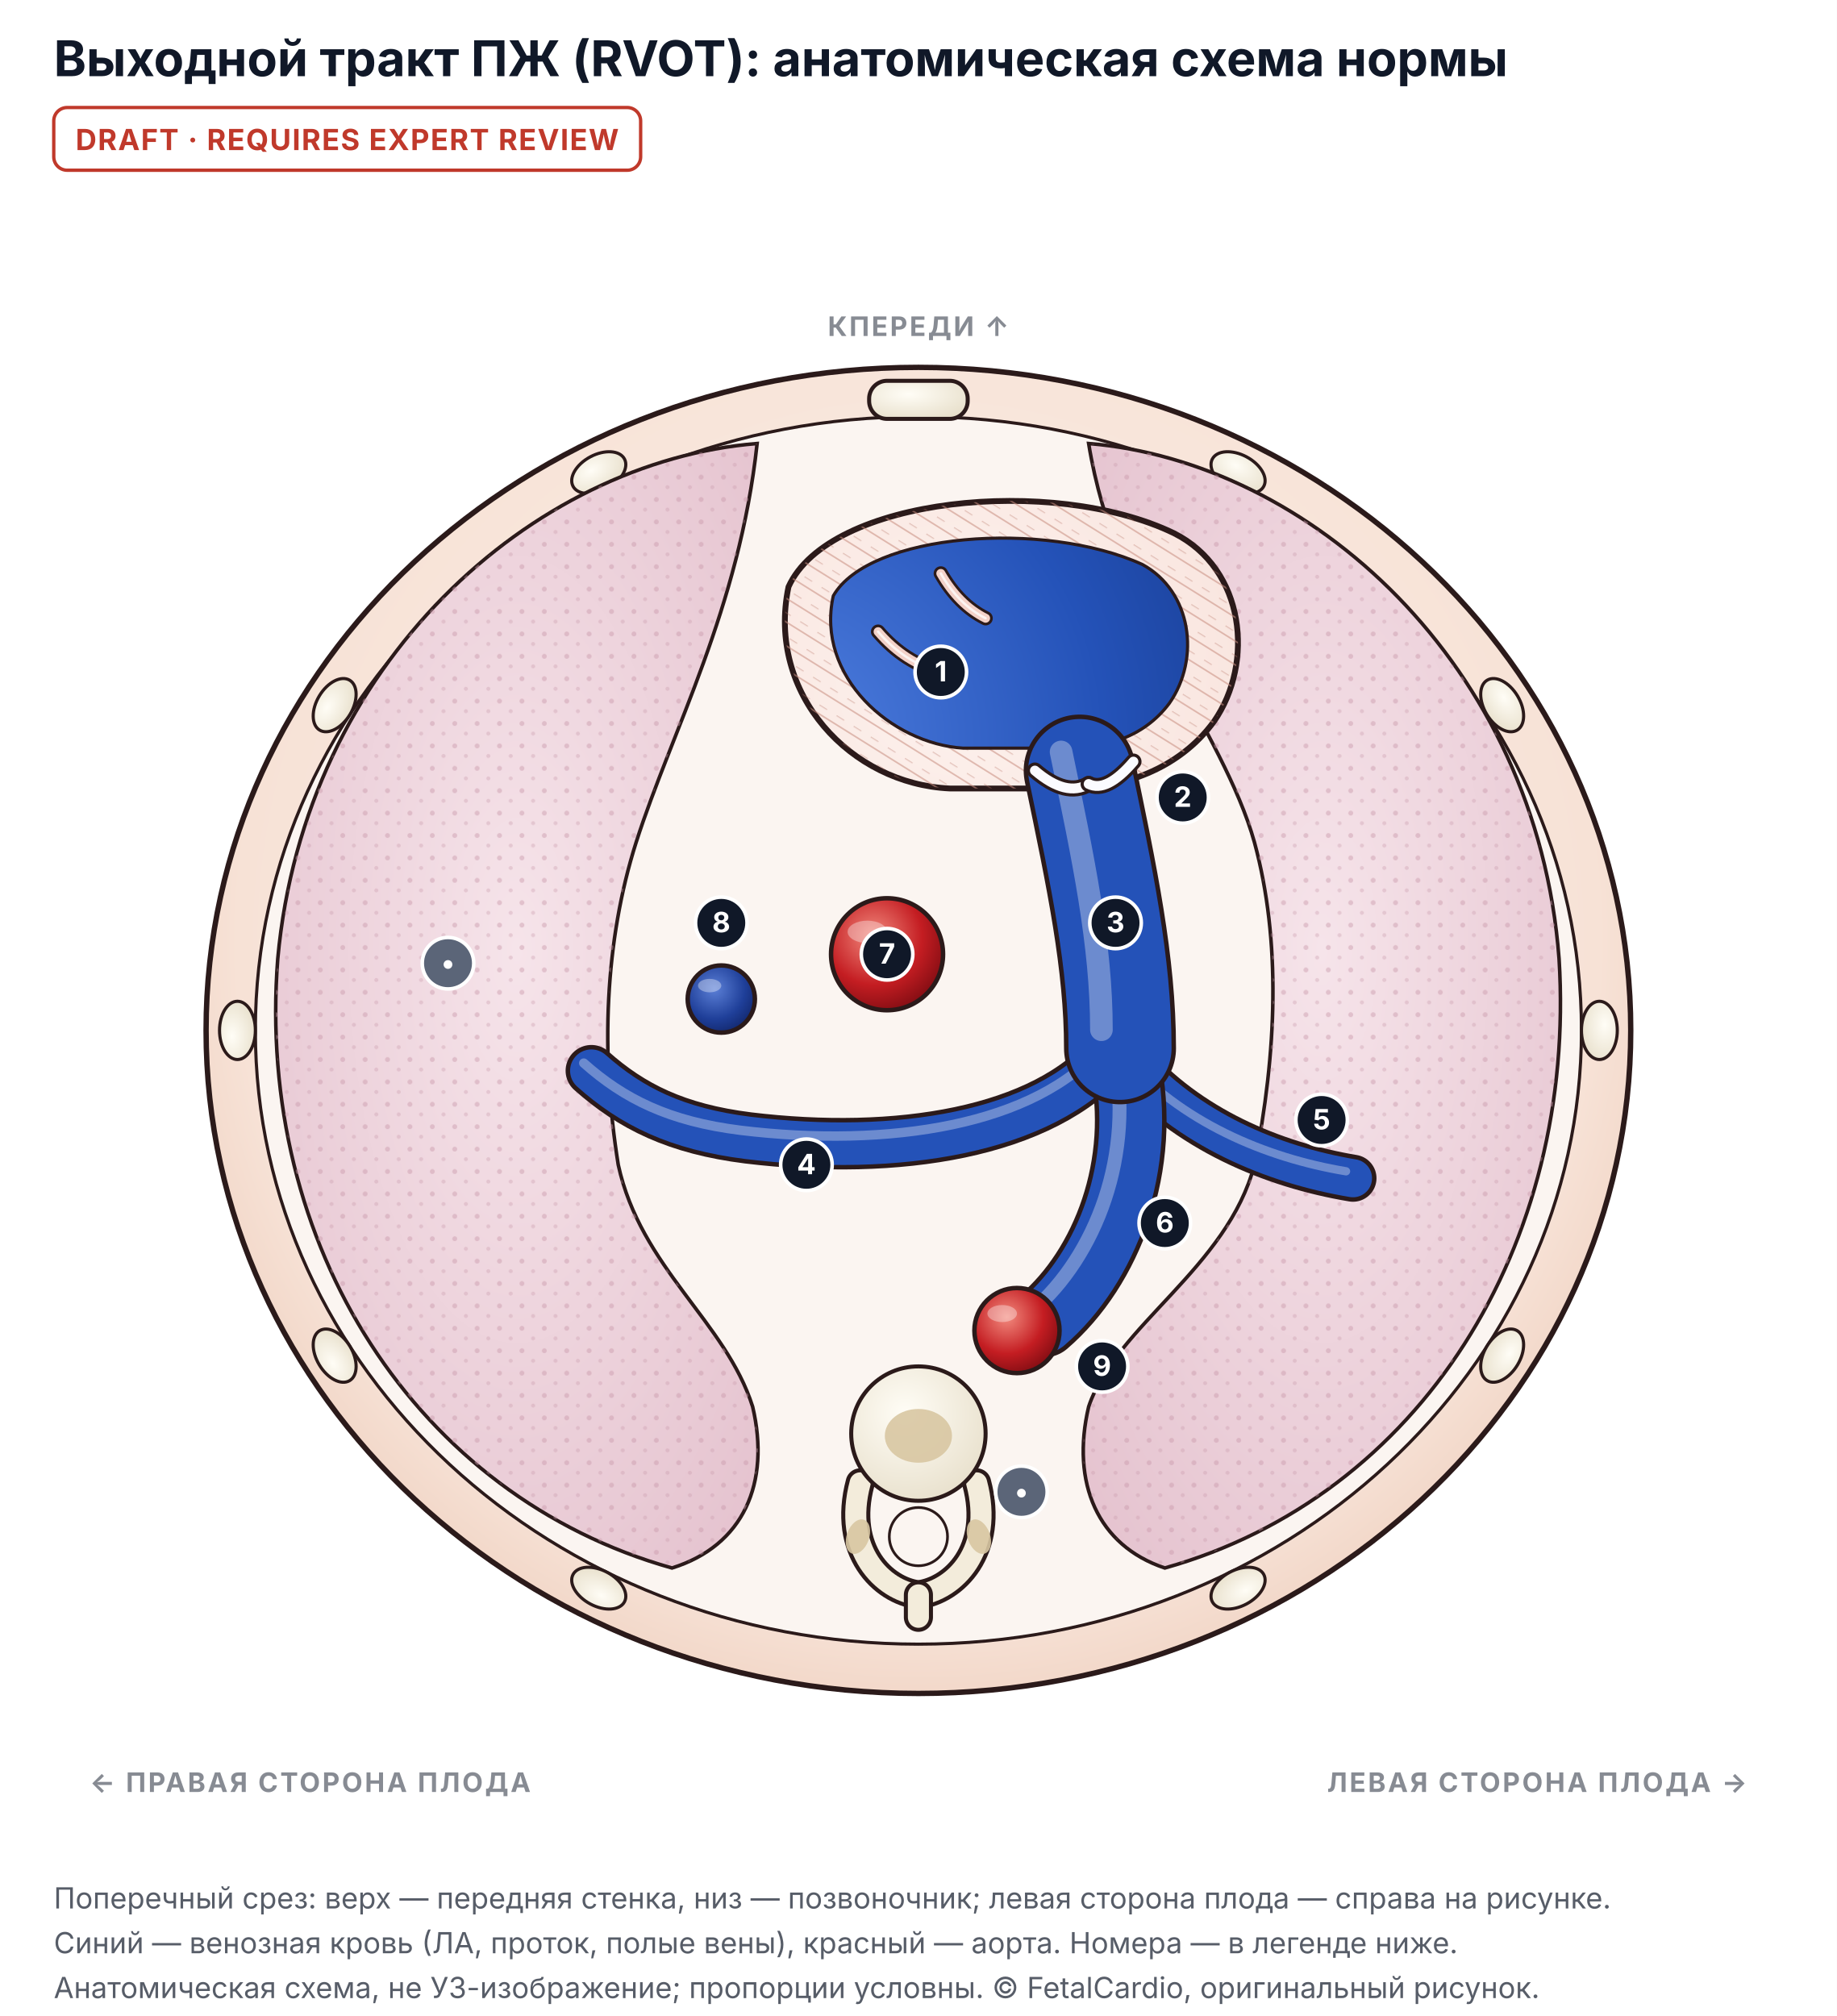
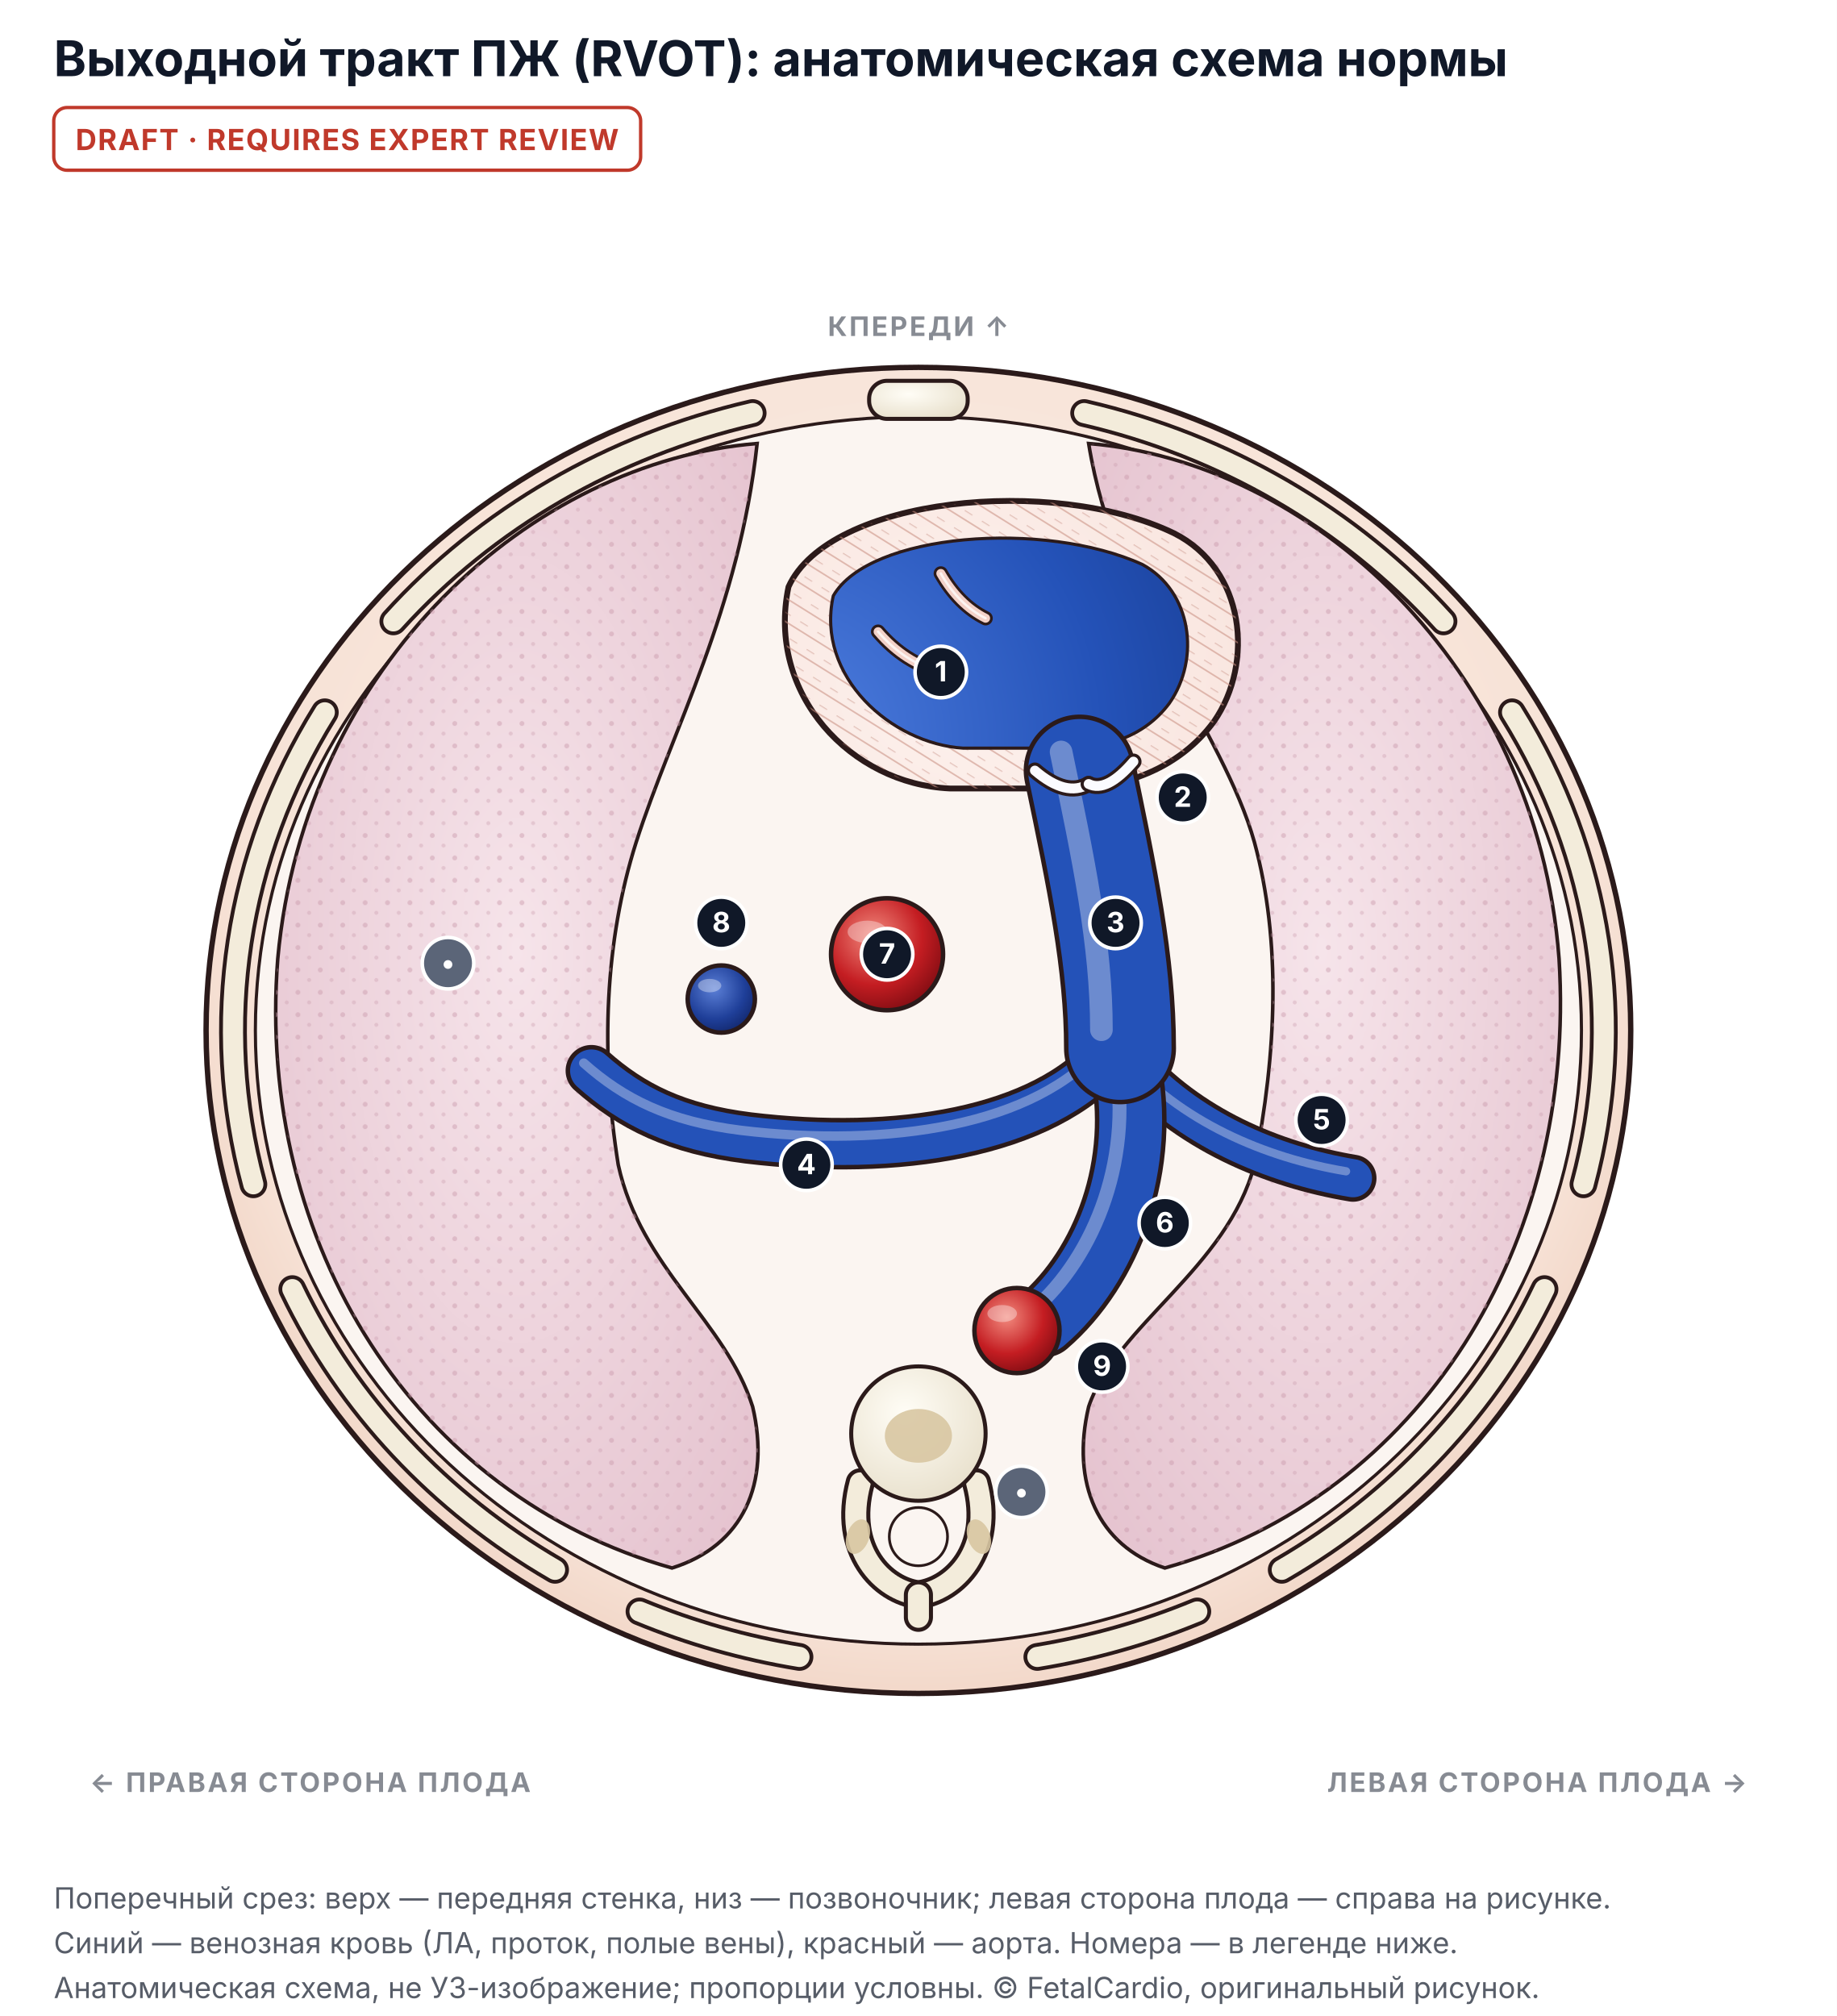
<svg xmlns="http://www.w3.org/2000/svg" viewBox="0 0 820 900" role="img" aria-labelledby="t-rvot-normal d-rvot-normal" font-family="Inter, system-ui, -apple-system, 'Segoe UI', Roboto, sans-serif" data-status="draft">
  <defs>
    <radialGradient id="g-myo" gradientUnits="userSpaceOnUse" cx="430" cy="300" r="380">
      <stop offset="0" stop-color="#fdf2ee" />
      <stop offset=".6" stop-color="#f6dcd4" />
      <stop offset="1" stop-color="#e9bfb3" />
    </radialGradient>
    <radialGradient id="g-blue" gradientUnits="userSpaceOnUse" cx="350" cy="330" r="260">
      <stop offset="0" stop-color="#4f7fe0" />
      <stop offset=".55" stop-color="#2452b8" />
      <stop offset="1" stop-color="#143584" />
    </radialGradient>
    <radialGradient id="g-red" gradientUnits="userSpaceOnUse" cx="570" cy="330" r="260">
      <stop offset="0" stop-color="#ec5a4c" />
      <stop offset=".55" stop-color="#c41d22" />
      <stop offset="1" stop-color="#7f0c12" />
    </radialGradient>
    <linearGradient id="g-fo" x1="0" x2="1">
      <stop offset="0" stop-color="#2452b8" />
      <stop offset="1" stop-color="#c41d22" />
    </linearGradient>
    <linearGradient id="g-vein" x1="0" x2="0" y1="0" y2="1">
      <stop offset="0" stop-color="#c41d22" />
      <stop offset="1" stop-color="#e2483f" />
    </linearGradient>
    <radialGradient id="g-ao" cx=".38" cy=".34" r=".72">
      <stop offset="0" stop-color="#f28a7e" />
      <stop offset=".6" stop-color="#c41d22" />
      <stop offset="1" stop-color="#7f0c12" />
    </radialGradient>
    <pattern id="p-fib" width="9" height="9" patternUnits="userSpaceOnUse" patternTransform="rotate(32)">
      <path d="M0,4.5 H9" stroke="#c98e80" stroke-width=".7" opacity=".55" />
      <path d="M0,1 H4" stroke="#b97a6c" stroke-width=".5" opacity=".35" />
    </pattern>
    <pattern id="p-sheen" width="7" height="7" patternUnits="userSpaceOnUse" patternTransform="rotate(-20)">
      <path d="M0,3.5 H7" stroke="#ffffff" stroke-width=".6" opacity=".12" />
    </pattern>
    <filter id="f-soft" x="-10%" y="-10%" width="120%" height="125%">
      <feDropShadow dx="0" dy="6" stdDeviation="8" flood-color="#3a1414" flood-opacity=".25" />
    </filter>
    <filter id="f-ish" x="-10%" y="-10%" width="120%" height="120%">
      <feGaussianBlur stdDeviation="6" />
    </filter>
    <clipPath id="c-rv">
      <path d="M 448.0,360.0 448.0,358.4 448.2,356.8 448.6,355.2 448.8,353.6 448.8,352.0 448.8,350.4 448.8,348.8 448.9,347.1 449.0,345.5 448.6,343.9 449.0,342.3 449.7,340.8 450.6,339.3 450.8,337.7 450.2,336.0 449.8,334.3 449.6,332.6 449.5,331.0 449.7,329.4 451.3,328.0 451.8,326.5 452.4,324.9 453.1,323.4 453.3,321.8 453.0,320.2 452.8,318.5 452.7,316.9 452.8,315.3 453.0,313.7 452.1,311.9 452.9,310.4 453.9,308.9 455.2,307.5 455.2,305.9 454.3,304.1 453.8,302.4 453.4,300.8 453.4,299.1 453.6,297.5 454.6,296.1 455.4,294.6 456.3,293.1 457.6,291.7 457.6,290.0 456.8,288.3 456.3,286.6 456.0,284.9 456.0,283.3 456.3,281.7 457.8,280.3 458.4,278.8 459.2,277.3 460.2,275.8 460.2,274.2 459.7,272.5 459.4,270.8 459.3,269.2 459.4,267.6 459.7,266.0 458.6,264.2 459.5,262.7 460.8,261.3 462.3,259.9 462.1,258.2 461.1,256.5 460.5,254.8 460.1,253.1 460.1,251.5 460.4,249.9 462.6,248.6 463.2,247.0 464.0,245.5 465.0,244.1 464.9,242.4 464.5,240.8 464.3,239.1 464.2,237.5 464.3,235.9 464.6,234.3 463.8,232.5 464.7,231.0 465.8,229.6 467.3,228.2 466.9,226.5 466.2,224.8 465.7,223.1 465.5,221.4 465.6,219.8 465.9,218.2 467.5,216.9 468.2,215.3 468.9,213.8 469.9,212.3 469.7,210.7 469.4,209.0 469.3,207.4 469.3,205.8 469.4,204.2 469.7,202.6 470.2,201.0 470.8,199.5 471.5,198.0 472.3,196.5 472.2,194.8 472.0,193.2 471.9,191.5 472.0,189.9 472.2,188.3 472.5,186.8 472.3,185.1 473.0,183.6 473.8,182.1 474.7,180.6 474.5,179.0 474.3,177.3 474.3,175.7 474.4,174.1 474.7,172.5 475.0,170.9 475.1,169.3 475.8,167.8 476.5,166.3 477.2,164.7 477.2,163.1 477.4,161.5 478.0,160.0 475.8,159.2 474.3,158.4 473.0,157.7 472.1,156.9 471.7,155.8 471.7,154.4 472.0,152.4 470.9,151.6 468.7,152.6 465.6,155.7 464.0,157.0 463.0,157.7 462.3,157.5 461.7,156.5 461.2,154.5 460.5,151.8 459.5,148.3 458.0,148.4 456.6,151.4 455.5,155.2 454.3,156.5 453.0,156.7 451.4,156.0 449.5,154.7 447.3,152.9 444.8,151.2 442.2,149.9 440.0,150.0 438.8,151.4 437.5,152.6 436.1,153.8 434.7,154.9 433.2,155.7 431.6,156.4 429.9,156.8 428.0,156.8 426.5,157.8 426.0,160.6 425.1,162.7 424.1,164.5 422.9,165.9 421.5,166.9 419.8,167.5 417.9,167.5 415.6,167.0 413.0,165.9 411.8,167.3 410.1,168.0 409.0,169.5 407.7,170.9 406.4,172.1 404.9,173.0 403.3,173.6 401.5,174.0 399.5,174.2 397.3,174.0 396.1,175.3 396.7,179.8 396.4,182.6 395.6,184.7 394.6,186.3 393.1,187.2 391.2,187.5 388.9,187.0 386.1,185.9 382.8,184.0 382.2,186.3 381.1,187.8 380.4,190.0 379.5,191.7 378.3,193.1 376.9,194.0 375.1,194.5 373.0,194.5 370.6,194.0 367.9,193.1 367.2,195.2 366.5,197.3 365.9,199.3 365.0,201.0 363.8,202.3 362.4,203.2 360.6,203.8 358.6,203.9 356.3,203.7 353.7,203.0 353.1,205.1 352.7,207.5 352.2,209.5 351.3,211.2 350.2,212.5 348.8,213.5 347.1,214.0 345.1,214.2 342.8,214.0 340.1,213.3 339.8,215.6 340.3,218.9 340.1,221.2 339.5,223.1 338.6,224.5 337.2,225.4 335.4,225.8 333.2,225.7 330.6,225.3 327.4,224.2 327.7,227.0 330.0,231.9 330.5,234.8 330.4,237.0 329.7,238.5 328.3,239.3 326.2,239.4 323.4,238.8 320.0,237.6 315.6,235.4 317.3,239.4 316.1,240.4 315.9,242.4 315.5,244.1 314.6,245.4 313.4,246.4 311.7,247.0 309.7,247.2 307.4,247.2 304.5,246.7 305.2,249.4 307.2,253.1 307.7,255.5 307.6,257.4 307.0,258.7 305.7,259.6 303.8,260.0 301.4,259.9 298.5,259.6 294.7,258.6 296.7,261.9 298.0,264.7 298.6,266.9 298.7,268.7 298.1,270.0 296.9,270.9 295.1,271.3 292.7,271.5 289.9,271.4 286.5,271.0 288.5,273.9 288.6,275.6 288.9,277.4 288.8,279.0 288.2,280.2 287.2,281.2 285.8,282.0 284.0,282.6 281.8,283.1 279.5,283.5 280.8,285.7 282.1,287.8 282.6,289.5 282.6,291.0 282.1,292.2 281.1,293.3 279.8,294.2 278.1,294.9 276.0,295.6 274.1,296.3 275.4,298.3 274.7,299.4 274.7,300.9 274.5,302.2 274.1,303.5 273.5,304.7 272.7,305.9 271.8,307.0 270.8,308.2 270.0,309.4 270.3,310.8 270.4,312.2 270.3,313.5 270.0,314.8 269.6,316.1 269.2,317.4 268.6,318.7 268.0,320.0 268.9,322.1 269.2,324.2 269.3,326.2 269.0,328.2 268.4,330.2 267.6,332.1 268.8,334.1 269.8,336.0 270.7,337.9 270.5,339.8 270.8,341.6 270.9,343.5 270.6,345.3 270.1,347.1 269.2,349.0 268.2,350.8 269.9,352.4 271.2,354.0 272.2,355.6 272.5,357.2 272.9,358.9 273.0,360.5 272.8,362.2 272.3,363.9 271.5,365.6 270.7,367.4 272.4,368.7 273.8,369.9 274.9,371.2 276.7,372.2 277.2,373.6 277.3,375.0 277.1,376.6 276.5,378.3 275.6,380.0 274.8,381.8 276.8,382.5 278.3,383.4 279.5,384.4 279.8,385.6 280.3,386.8 280.6,388.1 280.6,389.5 280.5,390.9 280.3,392.4 280.2,393.9 281.5,394.5 282.5,395.4 283.2,396.3 283.5,397.5 283.9,398.6 284.0,400.0 285.6,399.6 287.1,399.2 288.7,398.9 290.2,398.5 291.8,398.1 293.4,397.7 294.9,397.3 296.5,397.0 298.1,396.6 299.6,396.2 301.2,395.8 302.7,395.4 304.3,395.0 305.9,394.7 307.4,394.3 309.0,393.9 310.6,393.5 312.1,393.1 313.7,392.8 315.2,392.4 316.8,392.0 318.4,391.6 319.9,391.2 321.5,390.9 323.0,390.5 324.6,390.1 326.2,389.7 327.7,389.3 329.3,389.0 330.9,388.6 332.4,388.2 334.0,387.8 335.5,387.4 337.1,387.0 338.7,386.7 340.2,386.3 341.8,385.9 343.4,385.5 344.9,385.1 346.5,384.8 348.0,384.4 349.6,384.0 351.2,383.6 352.7,383.2 354.3,382.9 355.8,382.5 357.4,382.1 359.0,381.7 360.5,381.3 362.1,381.0 363.7,380.6 365.2,380.2 366.8,379.8 368.3,379.4 369.9,379.0 371.5,378.7 373.0,378.3 374.6,377.9 376.2,377.5 377.7,377.1 379.3,376.8 380.8,376.4 382.4,376.0 384.0,375.6 385.5,375.2 387.1,374.9 388.6,374.5 390.2,374.1 391.8,373.7 393.3,373.3 394.9,373.0 396.5,372.6 398.0,372.2 399.6,371.8 401.1,371.4 402.7,371.0 404.3,370.7 405.8,370.3 407.4,369.9 409.0,369.5 410.5,369.1 412.1,368.8 413.6,368.4 415.2,368.0 416.8,367.6 418.3,367.2 419.9,366.9 421.4,366.5 423.0,366.1 424.6,365.7 426.1,365.3 427.7,365.0 429.3,364.6 430.8,364.2 432.4,363.8 433.9,363.4 435.5,363.0 437.1,362.7 438.6,362.3 440.2,361.9 441.8,361.5 443.3,361.1 444.9,360.8 446.4,360.4 Z" />
    </clipPath>
    <clipPath id="c-lv">
      <path d="M 468.0,386.0 468.2,384.4 468.4,382.8 468.7,381.2 468.9,379.6 469.1,378.0 469.3,376.4 469.6,374.9 469.8,373.3 470.0,371.7 470.2,370.1 470.5,368.5 470.7,366.9 470.9,365.3 471.1,363.7 471.3,362.1 471.6,360.5 471.8,358.9 472.0,357.3 472.2,355.7 472.5,354.2 472.7,352.6 472.9,351.0 473.1,349.4 473.4,347.8 473.6,346.2 473.8,344.6 474.0,343.0 474.2,341.4 474.5,339.8 474.7,338.2 474.9,336.6 475.1,335.0 475.4,333.5 475.6,331.9 475.8,330.3 476.0,328.7 476.2,327.1 476.5,325.5 476.7,323.9 476.9,322.3 477.1,320.7 477.4,319.1 477.6,317.5 477.8,315.9 478.0,314.3 478.3,312.8 478.5,311.2 478.7,309.6 478.9,308.0 479.1,306.4 479.4,304.8 479.6,303.2 479.8,301.6 480.0,300.0 480.3,298.4 480.5,296.8 480.7,295.2 480.9,293.6 481.2,292.1 481.4,290.5 481.6,288.9 481.8,287.3 482.0,285.7 482.3,284.1 482.5,282.5 482.7,280.9 482.9,279.3 483.2,277.7 483.4,276.1 483.6,274.5 483.8,272.9 484.1,271.4 484.3,269.8 484.5,268.2 484.7,266.6 484.9,265.0 485.2,263.4 485.4,261.8 485.6,260.2 485.8,258.6 486.1,257.0 486.3,255.4 486.5,253.8 486.7,252.2 486.9,250.6 487.2,249.1 487.4,247.5 487.6,245.9 487.8,244.3 488.1,242.7 488.3,241.1 488.5,239.5 488.7,237.9 489.0,236.3 489.2,234.7 489.4,233.1 489.6,231.5 489.8,229.9 490.1,228.4 490.3,226.8 490.5,225.2 490.7,223.6 491.0,222.0 491.2,220.4 491.4,218.8 491.6,217.2 491.9,215.6 492.1,214.0 492.3,212.4 492.5,210.8 492.7,209.2 493.0,207.7 493.2,206.1 493.4,204.5 493.6,202.9 493.9,201.3 494.1,199.7 494.3,198.1 494.5,196.5 494.8,194.9 495.0,193.3 495.2,191.7 495.4,190.1 495.6,188.5 495.9,187.0 496.1,185.4 496.3,183.8 496.5,182.2 496.8,180.6 497.0,179.0 497.2,177.4 497.4,175.8 497.6,174.2 497.9,172.6 498.1,171.0 498.3,169.4 498.5,167.8 498.8,166.3 499.0,164.7 499.2,163.1 499.4,161.5 499.7,159.9 499.9,158.3 500.1,156.7 500.3,155.1 500.5,153.5 500.8,151.9 501.0,150.3 501.2,148.7 501.4,147.1 501.7,145.6 501.9,144.0 502.1,142.4 502.3,140.8 502.6,139.2 502.8,137.6 503.0,136.0 504.8,134.3 506.5,132.7 507.5,131.2 507.8,129.5 507.1,127.3 508.2,126.0 509.8,125.2 511.3,124.5 512.2,123.5 512.5,122.1 512.3,120.1 513.0,118.9 515.1,119.6 516.6,119.7 517.5,119.2 518.3,118.0 519.0,116.3 520.1,114.9 521.8,116.0 523.2,116.3 524.7,115.9 526.2,115.0 528.0,114.0 529.3,114.7 530.6,115.2 532.0,115.4 533.5,115.4 534.6,116.3 535.9,117.1 537.1,117.9 538.4,118.3 539.8,118.4 541.4,118.1 542.4,119.2 543.4,120.4 544.4,121.6 545.7,122.1 547.1,122.2 548.8,121.7 549.9,122.6 550.7,124.3 552.2,124.2 553.4,124.8 554.8,125.2 556.3,125.4 557.6,125.9 558.4,127.2 559.0,128.8 560.1,129.6 561.4,130.1 563.0,130.2 564.7,130.2 565.1,132.1 565.8,133.5 567.1,134.1 568.3,134.7 569.7,135.1 571.5,135.2 572.0,136.8 572.6,138.2 572.0,141.1 573.2,141.9 574.9,142.0 577.3,141.5 577.8,143.0 577.6,145.3 578.2,146.6 579.2,147.6 580.8,148.0 583.0,147.9 584.3,148.7 583.8,151.1 585.6,151.4 586.5,152.6 587.7,153.5 589.2,154.1 590.7,154.8 590.8,156.6 591.2,158.2 589.2,161.6 590.6,162.3 592.9,162.5 596.3,161.9 594.7,164.8 594.0,167.1 594.3,168.7 595.4,169.7 597.5,170.2 600.6,170.0 600.2,172.0 599.2,174.5 600.1,175.7 600.9,177.0 602.6,177.8 605.0,178.2 605.8,179.6 604.9,181.9 604.8,183.7 605.4,185.1 606.8,186.1 609.0,186.8 610.8,187.8 609.6,190.1 609.2,192.1 611.1,192.9 612.1,194.3 613.6,195.4 615.5,196.3 614.8,198.4 614.7,200.3 615.5,201.7 616.2,203.2 617.4,204.5 619.0,205.7 618.9,207.5 618.8,209.4 617.4,211.6 618.1,213.2 619.5,214.5 621.6,215.6 621.9,217.3 621.0,219.4 622.2,220.8 622.7,222.4 623.6,224.0 624.8,225.4 625.7,227.0 625.2,228.9 624.8,230.8 625.1,232.6 625.9,234.2 627.1,235.7 628.5,237.2 627.8,239.2 627.5,241.1 627.5,242.9 628.1,244.6 629.2,246.2 630.6,247.8 630.1,249.7 629.8,251.6 630.3,253.4 630.7,255.1 631.4,256.9 632.3,258.6 632.4,260.4 632.2,262.3 631.3,264.3 631.6,266.1 632.3,267.9 633.4,269.7 633.8,271.5 633.2,273.4 633.1,275.3 633.2,277.2 633.7,279.0 634.5,280.9 635.1,282.7 634.7,284.6 634.5,286.6 634.2,288.5 634.6,290.4 635.2,292.3 635.8,294.2 635.7,296.1 636.0,298.0 635.7,300.3 635.4,302.6 635.2,304.9 635.1,307.1 635.3,309.3 636.0,311.5 635.2,313.6 634.6,315.7 634.2,317.7 634.2,319.8 634.4,321.8 635.1,323.9 634.3,325.8 633.3,327.6 632.6,329.5 632.4,331.3 632.7,333.2 633.5,335.1 633.3,336.9 632.1,338.6 631.4,340.2 631.0,341.9 631.1,343.6 631.6,345.4 631.8,347.1 630.6,348.6 629.8,350.0 629.3,351.5 629.2,353.1 629.4,354.7 629.9,356.4 627.6,357.3 626.1,358.4 625.4,359.6 625.3,361.1 625.8,362.7 626.9,364.6 625.3,365.5 623.8,366.3 622.8,367.4 622.5,368.6 622.7,370.1 623.4,371.9 622.7,372.9 621.3,373.6 620.4,374.5 619.9,375.6 619.7,376.9 619.9,378.4 619.6,379.6 618.4,380.2 617.5,380.9 616.9,381.9 616.5,383.0 616.3,384.2 616.0,385.4 615.2,386.1 614.5,387.0 614.0,388.0 612.4,388.0 610.8,388.0 609.2,387.9 607.6,387.9 606.0,387.9 604.4,387.9 602.8,387.8 601.2,387.8 599.6,387.8 598.0,387.8 596.4,387.8 594.7,387.7 593.1,387.7 591.5,387.7 589.9,387.7 588.3,387.6 586.7,387.6 585.1,387.6 583.5,387.6 581.9,387.6 580.3,387.5 578.7,387.5 577.1,387.5 575.5,387.5 573.9,387.5 572.3,387.4 570.7,387.4 569.1,387.4 567.5,387.4 565.9,387.3 564.3,387.3 562.7,387.3 561.1,387.3 559.5,387.3 557.8,387.2 556.2,387.2 554.6,387.2 553.0,387.2 551.4,387.1 549.8,387.1 548.2,387.1 546.6,387.1 545.0,387.1 543.4,387.0 541.8,387.0 540.2,387.0 538.6,387.0 537.0,386.9 535.4,386.9 533.8,386.9 532.2,386.9 530.6,386.9 529.0,386.8 527.4,386.8 525.8,386.8 524.2,386.8 522.5,386.7 520.9,386.7 519.3,386.7 517.7,386.7 516.1,386.7 514.5,386.6 512.9,386.6 511.3,386.6 509.7,386.6 508.1,386.5 506.5,386.5 504.9,386.5 503.3,386.5 501.7,386.5 500.1,386.4 498.5,386.4 496.9,386.4 495.3,386.4 493.7,386.4 492.1,386.3 490.5,386.3 488.9,386.3 487.3,386.3 485.6,386.2 484.0,386.2 482.4,386.2 480.8,386.2 479.2,386.2 477.6,386.1 476.0,386.1 474.4,386.1 472.8,386.1 471.2,386.0 469.6,386.0 Z" />
    </clipPath>
    <clipPath id="c-ra">
      <path d="M 284,398.7 L 448,360.0 L 452,394.0 L 446,548.4 C 420,556.2 390,559.4 362,556.2 C 310,550.0 268,523.5 262,476.7 C 258,442.4 264,417.4 284,398.7 Z" />
    </clipPath>
    <clipPath id="c-la">
      <path d="M 468,386.0 L 614,388.0 C 648,414.3 658,476.7 640,515.7 C 622,553.1 560,564.0 500,560.9 C 478,559.4 462,553.1 454,548.4 L 462,394.0 Z" />
    </clipPath>
  </defs>
  <style>
.bg{fill:var(--sv-bg,#ffffff)}
.myo{fill:url(#g-myo);stroke:#2b1a1a;stroke-width:2.6;stroke-linejoin:round}
.fibr{fill:url(#p-fib);stroke:none}
.cavr{fill:url(#g-blue);stroke:#2b1a1a;stroke-width:1.4;stroke-linejoin:round}
.cavl{fill:url(#g-red);stroke:#2b1a1a;stroke-width:1.4;stroke-linejoin:round}
.sheen{fill:url(#p-sheen);stroke:none}
.ish{fill:none;stroke:#05102e;stroke-width:18;opacity:.35;filter:url(#f-ish)}
.ishl{fill:none;stroke:#3a0306;stroke-width:18;opacity:.35;filter:url(#f-ish)}
.endo2{fill:none;stroke:#ffffff;stroke-width:1;stroke-linejoin:round;opacity:.45}
.sep{fill:url(#g-myo);stroke:#2b1a1a;stroke-width:1.2}
.tje{stroke:#2b1a1a;fill:none;stroke-linecap:round}
.tj{stroke:#f3d2c9;fill:none;stroke-linecap:round}
.tjh{stroke:#ffffff;fill:none;stroke-linecap:round;opacity:.75}
.pm{fill:url(#g-myo);stroke:#2b1a1a;stroke-width:1.6}
.lfe{stroke:#2b1a1a;fill:none;stroke-width:7.2;stroke-linecap:round}
.lf{stroke:#fbfbff;fill:none;stroke-width:4.4;stroke-linecap:round}
.ch{stroke:#ffffff;stroke-width:1.1;opacity:.85}
.che{stroke:#2b1a1a;stroke-width:2.2;opacity:.35}
.flap{stroke:#fbfbff;fill:none;stroke-width:3.4;stroke-linecap:round}
.flape{stroke:#2b1a1a;fill:none;stroke-width:6;stroke-linecap:round}
.fo{fill:url(#g-fo);stroke:none}
.fib{fill:#fffaf2;stroke:#2b1a1a;stroke-width:1.2}
.avs{fill:rgba(255,190,60,.35);stroke:#8a5a00;stroke-width:1.2;stroke-dasharray:3 2}
.vo{stroke:#2b1a1a;fill:none;stroke-width:21;stroke-linecap:round}
.vm{stroke:url(#g-vein);fill:none;stroke-width:17;stroke-linecap:round}
.vh{stroke:#ffffff;fill:none;stroke-width:3;stroke-linecap:round;opacity:.35}
.vi{stroke:#e2483f;fill:none;stroke-width:9;stroke-linecap:round}
.ao{fill:url(#g-ao);stroke:#2b1a1a;stroke-width:2}
.an{stroke:#2b1a1a;stroke-width:1.8;fill:none}
.and{stroke:#2b1a1a;stroke-width:1.5;fill:none;stroke-dasharray:5 3}
.anf{fill:#2b1a1a}
.ant{fill:#2b1a1a;font-size:11px;font-weight:700}
.nb{fill:#101828;stroke:#ffffff;stroke-width:1.6}
.nb0{fill:#5b6578}
.nt{fill:#ffffff;font-size:12.5px;font-weight:700}
.hd{fill:var(--sv-text,#101828);font-size:22px;font-weight:700}
.om{fill:var(--sv-text,#101828);font-size:13px;opacity:.7}
.dr{fill:none;stroke:var(--sv-draft,#c0392b);stroke-width:1.5}
.drt{fill:var(--sv-draft,#c0392b);font-size:13px;font-weight:700;letter-spacing:.04em}
.ok{fill:none;stroke:#16794a;stroke-width:1.5}
.okt{fill:#16794a;font-size:12.5px;font-weight:700}
.cs{fill:var(--sv-text,#101828);font-size:12px;font-weight:700;letter-spacing:.08em;opacity:.5}
</style>
  <defs>
    <linearGradient id="g-vsd" x1="0" x2="1">
      <stop offset="0" stop-color="#2452b8" />
      <stop offset=".5" stop-color="#7a3a8c" />
      <stop offset="1" stop-color="#c41d22" />
    </linearGradient>
    <radialGradient id="g-hole" cx=".42" cy=".38" r=".7">
      <stop offset="0" stop-color="#ef6a5c" />
      <stop offset=".55" stop-color="#b3161c" />
      <stop offset="1" stop-color="#5c070b" />
    </radialGradient>
    <radialGradient id="g-sept" gradientUnits="userSpaceOnUse" cx="430" cy="440" r="380">
      <stop offset="0" stop-color="#fbe9e3" />
      <stop offset=".65" stop-color="#f1d0c6" />
      <stop offset="1" stop-color="#ddb0a3" />
    </radialGradient>
    <radialGradient id="g-pa" cx=".4" cy=".35" r=".75">
      <stop offset="0" stop-color="#6d93e6" />
      <stop offset=".6" stop-color="#2452b8" />
      <stop offset="1" stop-color="#143584" />
    </radialGradient>
  </defs>
  <style>
.hole{fill:url(#g-hole);stroke:#2b1a1a;stroke-width:2}
.holer{fill:none;stroke:#fff;stroke-width:1.2;opacity:.5}
.vsd{fill:url(#g-vsd);stroke:none}
.rim{stroke:#2b1a1a;stroke-width:2.2;fill:none;stroke-linecap:round}
.zone{fill:none;stroke:#5b2a1f;stroke-width:1.6;stroke-dasharray:7 5;opacity:.75}
.zt{fill:#5b2a1f;font-size:12px;font-weight:700;letter-spacing:.07em;opacity:.8}
.sept{fill:url(#g-sept);stroke:#2b1a1a;stroke-width:2}
.cut{fill:url(#g-myo);stroke:#2b1a1a;stroke-width:2.4;stroke-linejoin:round}
.cutf{fill:#e9bfb3;stroke:#2b1a1a;stroke-width:1.2}
.ves{stroke:#2b1a1a;stroke-width:2}
.ring{fill:none;stroke:#2b1a1a;stroke-width:1.6}
.cusp{fill:#fbfbff;stroke:#2b1a1a;stroke-width:1.4}
.fibrous{fill:#fffaf2;stroke:#2b1a1a;stroke-width:1.2}
.flow{stroke:#ffffff;stroke-width:2.2;fill:none;stroke-linecap:round;opacity:.9}
.flowh{fill:#ffffff;opacity:.9}
</style>
  <defs>
    <radialGradient id="g-sv" cx=".4" cy=".35" r=".75">
      <stop offset="0" stop-color="#5b7fd6" />
      <stop offset=".6" stop-color="#1f3f99" />
      <stop offset="1" stop-color="#0f2263" />
    </radialGradient>
    <radialGradient id="g-uv" cx=".4" cy=".35" r=".75">
      <stop offset="0" stop-color="#e76b78" />
      <stop offset=".6" stop-color="#b52845" />
      <stop offset="1" stop-color="#6d0f24" />
    </radialGradient>
    <radialGradient id="g-body" gradientUnits="userSpaceOnUse" cx="410" cy="420" r="380">
      <stop offset="0" stop-color="#fdf3ec" />
      <stop offset=".8" stop-color="#f7e2d6" />
      <stop offset="1" stop-color="#eccbb9" />
    </radialGradient>
    <radialGradient id="g-lung" cx=".5" cy=".45" r=".7">
      <stop offset="0" stop-color="#f6e4ea" />
      <stop offset="1" stop-color="#e5c3cf" />
    </radialGradient>
    <radialGradient id="g-liver" gradientUnits="userSpaceOnUse" cx="300" cy="360" r="300">
      <stop offset="0" stop-color="#c0675a" />
      <stop offset=".7" stop-color="#9c4337" />
      <stop offset="1" stop-color="#7a2e25" />
    </radialGradient>
    <radialGradient id="g-thy" cx=".5" cy=".4" r=".7">
      <stop offset="0" stop-color="#fbf0dd" />
      <stop offset="1" stop-color="#ecd3ad" />
    </radialGradient>
    <radialGradient id="g-stw" cx=".45" cy=".4" r=".7">
      <stop offset="0" stop-color="#f2c2b4" />
      <stop offset="1" stop-color="#d98f7e" />
    </radialGradient>
    <radialGradient id="g-fl" cx=".45" cy=".4" r=".7">
      <stop offset="0" stop-color="#3a4656" />
      <stop offset="1" stop-color="#1a222d" />
    </radialGradient>
    <radialGradient id="g-bone" cx=".4" cy=".35" r=".8">
      <stop offset="0" stop-color="#fffdf6" />
      <stop offset="1" stop-color="#e5dcc6" />
    </radialGradient>
    <pattern id="p-lung" width="10" height="10" patternUnits="userSpaceOnUse">
      <circle cx="3" cy="3" r="1.1" fill="#c99aab" opacity=".45" />
      <circle cx="8" cy="7.5" r=".9" fill="#c99aab" opacity=".35" />
    </pattern>
    <pattern id="p-liver" width="12" height="12" patternUnits="userSpaceOnUse" patternTransform="rotate(18)">
      <path d="M0,6 H12" stroke="#ffffff" stroke-width=".6" opacity=".12" />
    </pattern>
  </defs>
  <style>
.skin{fill:url(#g-body);stroke:#2b1a1a;stroke-width:2.4}
.wall{fill:#f3d6c9;stroke:#2b1a1a;stroke-width:1;opacity:.9}
.cavity{fill:#fbf5f1;stroke:#2b1a1a;stroke-width:1.4}
.rib{fill:url(#g-bone);stroke:#2b1a1a;stroke-width:1.4}
+ .ribo{stroke:#2b1a1a;fill:none;stroke-linecap:round}
+ .ribi{stroke:#f3ecdb;fill:none;stroke-linecap:round}
.bone{fill:url(#g-bone);stroke:#2b1a1a;stroke-width:1.8}
.bonel{fill:none;stroke:#2b1a1a;stroke-width:13;stroke-linecap:round}
.bonei{fill:none;stroke:#f3ecdb;stroke-width:9.4;stroke-linecap:round}
.oss{fill:#d8c7a2;opacity:.9}
.canal{fill:#fbf5f1;stroke:#2b1a1a;stroke-width:1.2}
.lung{fill:url(#g-lung);stroke:#2b1a1a;stroke-width:1.6}
.lungt{fill:url(#p-lung)}
.thy{fill:url(#g-thy);stroke:#2b1a1a;stroke-width:1.6}
.thyl{fill:none;stroke:#b89a6c;stroke-width:1;opacity:.7}
.liver{fill:url(#g-liver);stroke:#2b1a1a;stroke-width:2}
.livert{fill:url(#p-liver)}
.stw{fill:url(#g-stw);stroke:#2b1a1a;stroke-width:2}
.stl{fill:url(#g-fl);stroke:#2b1a1a;stroke-width:1}
.trw{fill:#f4f1ea;stroke:#2b1a1a;stroke-width:2}
.trl{fill:#dfe8f6;stroke:#2b1a1a;stroke-width:1}
.trc{fill:none;stroke:#b9b2a2;stroke-width:3.4}
.vso{stroke:#2b1a1a;fill:none;stroke-linecap:round;stroke-linejoin:round}
.vsh{stroke:#ffffff;fill:none;stroke-linecap:round;opacity:.33}
.cut{stroke:#2b1a1a;stroke-width:1.6}
.mid{stroke:#2b1a1a;stroke-width:1.4;stroke-dasharray:6 5;fill:none;opacity:.55}
.lin{stroke:#16794a;stroke-width:2;stroke-dasharray:8 5;fill:none}
.ax{stroke:#c26a00;stroke-width:2.4;fill:none;stroke-linecap:round}
.axt{fill:#8a4a00;font-size:12.5px;font-weight:700}
.insb{fill:var(--sv-bg,#ffffff);stroke:#2b1a1a;stroke-width:1.2;opacity:.98}
.inst{fill:var(--sv-text,#101828);font-size:11.5px;font-weight:700;letter-spacing:.04em;opacity:.65}
.dir{fill:#2b1a1a;font-size:12px;font-weight:700;opacity:.75}
.sao{fill:none;stroke:#16c46e;stroke-width:3.4;stroke-linecap:round}
</style>
  <rect class="bg" x="0" y="0" width="820" height="900" />
  <g id="layer-header">
    <text class="hd" x="24" y="34">Выходной тракт ПЖ (RVOT): анатомическая схема нормы</text>
    <rect class="dr" x="24" y="48" width="262" height="28" rx="6" />
    <text class="drt" x="155" y="67" text-anchor="middle">DRAFT · REQUIRES EXPERT REVIEW</text>
  </g>
  <text class="cs" x="410" y="150" text-anchor="middle">КПЕРЕДИ ↑</text>
  <text class="cs" x="40" y="800">← ПРАВАЯ СТОРОНА ПЛОДА</text>
  <text class="cs" x="780" y="800" text-anchor="end">ЛЕВАЯ СТОРОНА ПЛОДА →</text>
  <g id="heart">
    <g id="layer-body">
      <ellipse class="skin" cx="410" cy="460" rx="318" ry="296" />
      <ellipse class="cavity" cx="410" cy="460" rx="296" ry="274" />
-       <ellipse class="rib" cx="267.3" cy="211.0" rx="13" ry="8" transform="rotate(332 267.3 211.0)" />
-       <ellipse class="rib" cx="149.4" cy="314.8" rx="13" ry="8" transform="rotate(301 149.4 314.8)" />
-       <ellipse class="rib" cx="106.0" cy="460.0" rx="13" ry="8" transform="rotate(270 106.0 460.0)" />
-       <ellipse class="rib" cx="149.4" cy="605.2" rx="13" ry="8" transform="rotate(239 149.4 605.2)" />
-       <ellipse class="rib" cx="267.3" cy="709.0" rx="13" ry="8" transform="rotate(208 267.3 709.0)" />
-       <ellipse class="rib" cx="552.7" cy="211.0" rx="13" ry="8" transform="rotate(28 552.7 211.0)" />
-       <ellipse class="rib" cx="670.6" cy="314.8" rx="13" ry="8" transform="rotate(59 670.6 314.8)" />
-       <ellipse class="rib" cx="714.0" cy="460.0" rx="13" ry="8" transform="rotate(90 714.0 460.0)" />
-       <ellipse class="rib" cx="670.6" cy="605.2" rx="13" ry="8" transform="rotate(121 670.6 605.2)" />
-       <ellipse class="rib" cx="552.7" cy="709.0" rx="13" ry="8" transform="rotate(152 552.7 709.0)" />
+       <path class="ribo" stroke-width="12.4" d="M 484.0,184.4 A 306 284 0 0 1 644.4,277.4" />
+       <path class="ribi" stroke-width="9" d="M 484.0,184.4 A 306 284 0 0 1 644.4,277.4" />
+       <path class="ribo" stroke-width="12.4" d="M 175.6,277.4 A 306 284 0 0 1 336.0,184.4" />
+       <path class="ribi" stroke-width="9" d="M 175.6,277.4 A 306 284 0 0 1 336.0,184.4" />
+       <path class="ribo" stroke-width="12.4" d="M 675.0,318.0 A 306 284 0 0 1 706.9,528.7" />
+       <path class="ribi" stroke-width="9" d="M 675.0,318.0 A 306 284 0 0 1 706.9,528.7" />
+       <path class="ribo" stroke-width="12.4" d="M 113.1,528.7 A 306 284 0 0 1 145.0,318.0" />
+       <path class="ribi" stroke-width="9" d="M 113.1,528.7 A 306 284 0 0 1 145.0,318.0" />
+       <path class="ribo" stroke-width="12.4" d="M 689.5,575.5 A 306 284 0 0 1 572.2,700.8" />
+       <path class="ribi" stroke-width="9" d="M 689.5,575.5 A 306 284 0 0 1 572.2,700.8" />
+       <path class="ribo" stroke-width="12.4" d="M 247.8,700.8 A 306 284 0 0 1 130.5,575.5" />
+       <path class="ribi" stroke-width="9" d="M 247.8,700.8 A 306 284 0 0 1 130.5,575.5" />
+       <path class="ribo" stroke-width="12.4" d="M 534.5,719.4 A 306 284 0 0 1 463.1,739.7" />
+       <path class="ribi" stroke-width="9" d="M 534.5,719.4 A 306 284 0 0 1 463.1,739.7" />
+       <path class="ribo" stroke-width="12.4" d="M 356.9,739.7 A 306 284 0 0 1 285.5,719.4" />
+       <path class="ribi" stroke-width="9" d="M 356.9,739.7 A 306 284 0 0 1 285.5,719.4" />
      <rect class="bone" x="388" y="170" width="44" height="17" rx="8" />
    </g>
    <g id="layer-lungs">
      <g id="s-lungs" data-s="lungs">
        <path class="lung" d="M 338,198 C 238,206 136,296 124,428 C 114,556 186,668 300,700 C 332,690 344,662 336,628 C 324,590 286,566 276,520 C 268,470 270,420 284,376 C 300,326 330,272 338,198 Z" />
        <path class="lungt" d="M 338,198 C 238,206 136,296 124,428 C 114,556 186,668 300,700 C 332,690 344,662 336,628 C 324,590 286,566 276,520 C 268,470 270,420 284,376 C 300,326 330,272 338,198 Z" />
        <path class="lung" d="M 486,198 C 584,206 686,296 696,428 C 704,556 634,668 520,700 C 490,690 478,662 486,628 C 498,592 548,566 560,520 C 570,470 572,420 560,376 C 546,326 498,272 486,198 Z" />
        <path class="lungt" d="M 486,198 C 584,206 686,296 696,428 C 704,556 634,668 520,700 C 490,690 478,662 486,628 C 498,592 548,566 560,520 C 570,470 572,420 560,376 C 546,326 498,272 486,198 Z" />
      </g>
    </g>
    <g id="layer-spine">
      <g id="s-spine" data-s="spine">
        <path class="bonel" d="M 384,662 C 376,692 394,710 410,712 C 426,710 444,692 436,662" />
        <path class="bonei" d="M 384,662 C 376,692 394,710 410,712 C 426,710 444,692 436,662" />
        <path class="bonel" stroke-width="9" d="M 410,712 L 410,722" />
        <path class="bonei" stroke-width="5.4" d="M 410,712 L 410,722" />
        <circle class="canal" cx="410" cy="686" r="13" />
        <circle class="bone" cx="410" cy="640" r="30" />
        <ellipse class="oss" cx="410" cy="641" rx="15" ry="12" />
        <ellipse class="oss" cx="383" cy="686" rx="5" ry="8" transform="rotate(20 383 686)" />
        <ellipse class="oss" cx="437" cy="686" rx="5" ry="8" transform="rotate(-20 437 686)" />
      </g>
    </g>
    <g id="layer-heart">
      <g id="s-rvot" data-s="rvot">
        <path class="myo" d="M 352,262 C 370,222 470,212 524,238 C 556,254 560,296 542,322 C 526,344 500,352 478,352 L 424,352 C 380,350 342,310 352,262 Z" />
        <path class="fibr" d="M 352,262 C 370,222 470,212 524,238 C 556,254 560,296 542,322 C 526,344 500,352 478,352 L 424,352 C 380,350 342,310 352,262 Z" />
        <path class="cavr" d="M 372,266 C 388,238 466,232 510,252 C 532,264 536,294 522,314 C 510,330 492,334 476,334 L 430,334 C 398,332 364,302 372,266 Z" />
        <path class="tje" stroke-width="6.4" d="M 392,282 Q 404,296 420,300" />
        <path class="tj" stroke-width="4" d="M 392,282 Q 404,296 420,300" />
        <path class="tjh" stroke-width="1.1" d="M 392,282 Q 404,296 420,300" />
        <path class="tje" stroke-width="6.4" d="M 420,256 Q 428,270 440,276" />
        <path class="tj" stroke-width="4" d="M 420,256 Q 428,270 440,276" />
        <path class="tjh" stroke-width="1.1" d="M 420,256 Q 428,270 440,276" />
      </g>
    </g>
    <g id="layer-vessels">
      <g id="s-rpa" data-s="rpa">
        <path class="vso" stroke-width="23" d="M 496,470 C 466,506 400,516 334,508 C 302,504 282,494 264,478" />
        <path stroke="#2452b8" fill="none" stroke-linecap="round" stroke-linejoin="round" stroke-width="19" d="M 496,470 C 466,506 400,516 334,508 C 302,504 282,494 264,478" />
        <path class="vsh" stroke-width="4.2" d="M 496,470 C 466,506 400,516 334,508 C 302,504 282,494 264,478" transform="translate(-3.4 -3.4)" />
      </g>
      <g id="s-lpa" data-s="lpa">
        <path class="vso" stroke-width="21" d="M 504,474 C 530,504 568,520 604,526" />
        <path stroke="#2452b8" fill="none" stroke-linecap="round" stroke-linejoin="round" stroke-width="17" d="M 504,474 C 530,504 568,520 604,526" />
        <path class="vsh" stroke-width="3.7" d="M 504,474 C 530,504 568,520 604,526" transform="translate(-3.1 -3.1)" />
      </g>
      <g id="s-da" data-s="da">
        <path class="vso" stroke-width="32" d="M 502,474 C 512,520 494,566 466,590" />
        <path stroke="#2452b8" fill="none" stroke-linecap="round" stroke-linejoin="round" stroke-width="28" d="M 502,474 C 512,520 494,566 466,590" />
        <path class="vsh" stroke-width="6.2" d="M 502,474 C 512,520 494,566 466,590" transform="translate(-5.0 -5.0)" />
      </g>
      <g id="s-mpa" data-s="mpa">
        <path class="vso" stroke-width="50" d="M 482,344 C 492,392 500,430 500,468" />
        <path stroke="#2452b8" fill="none" stroke-linecap="round" stroke-linejoin="round" stroke-width="46" d="M 482,344 C 492,392 500,430 500,468" />
        <path class="vsh" stroke-width="10.1" d="M 482,344 C 492,392 500,430 500,468" transform="translate(-8.3 -8.3)" />
      </g>
      <g id="s-dao" data-s="dao">
        <circle cx="454" cy="594" r="19" fill="url(#g-ao)" stroke="#2b1a1a" stroke-width="2" />
        <ellipse cx="447.4" cy="586.4" rx="6.6" ry="3.8" fill="#fff" opacity=".35" />
      </g>
      <g id="s-ao" data-s="ao">
        <circle cx="396" cy="426" r="25" fill="url(#g-ao)" stroke="#2b1a1a" stroke-width="2" />
        <ellipse cx="387.2" cy="416.0" rx="8.8" ry="5.0" fill="#fff" opacity=".35" />
      </g>
      <g id="s-svc" data-s="svc">
        <circle cx="322" cy="446" r="15" fill="url(#g-sv)" stroke="#2b1a1a" stroke-width="2" />
        <ellipse cx="316.8" cy="440.0" rx="5.2" ry="3.0" fill="#fff" opacity=".35" />
      </g>
      <g id="s-pv" data-s="pv">
        <path class="lfe" d="M 462,344 Q 476,356 486,350" />
        <path class="lf" d="M 462,344 Q 476,356 486,350" />
        <path class="lfe" d="M 506,340 Q 494,354 486,350" />
        <path class="lf" d="M 506,340 Q 494,354 486,350" />
      </g>
    </g>
    <g id="layer-labels">
      <g id="lbl-rvot" class="lbl" data-s="rvot">
        <circle class="nb" cx="420" cy="300" r="11.5" />
        <text class="nt" x="420" y="304.2" text-anchor="middle">1</text>
      </g>
      <g id="lbl-pv" class="lbl" data-s="pv">
        <circle class="nb" cx="528" cy="356" r="11.5" />
        <text class="nt" x="528" y="360.2" text-anchor="middle">2</text>
      </g>
      <g id="lbl-mpa" class="lbl" data-s="mpa">
        <circle class="nb" cx="498" cy="412" r="11.5" />
        <text class="nt" x="498" y="416.2" text-anchor="middle">3</text>
      </g>
      <g id="lbl-rpa" class="lbl" data-s="rpa">
        <circle class="nb" cx="360" cy="520" r="11.5" />
        <text class="nt" x="360" y="524.2" text-anchor="middle">4</text>
      </g>
      <g id="lbl-lpa" class="lbl" data-s="lpa">
        <circle class="nb" cx="590" cy="500" r="11.5" />
        <text class="nt" x="590" y="504.2" text-anchor="middle">5</text>
      </g>
      <g id="lbl-da" class="lbl" data-s="da">
        <circle class="nb" cx="520" cy="546" r="11.5" />
        <text class="nt" x="520" y="550.2" text-anchor="middle">6</text>
      </g>
      <g id="lbl-ao" class="lbl" data-s="ao">
        <circle class="nb" cx="396" cy="426" r="11.5" />
        <text class="nt" x="396" y="430.2" text-anchor="middle">7</text>
      </g>
      <g id="lbl-svc" class="lbl" data-s="svc">
        <circle class="nb" cx="322" cy="412" r="11.5" />
        <text class="nt" x="322" y="416.2" text-anchor="middle">8</text>
      </g>
      <g id="lbl-dao" class="lbl" data-s="dao">
        <circle class="nb" cx="492" cy="610" r="11.5" />
        <text class="nt" x="492" y="614.2" text-anchor="middle">9</text>
      </g>
      <g id="lbl-lungs" class="lbl" data-s="lungs">
        <circle class="nb nb0" cx="200" cy="430" r="11.5" />
        <text class="nt" x="200" y="434.2" text-anchor="middle">•</text>
      </g>
      <g id="lbl-spine" class="lbl" data-s="spine">
        <circle class="nb nb0" cx="456" cy="666" r="11.5" />
        <text class="nt" x="456" y="670.2" text-anchor="middle">•</text>
      </g>
    </g>
  </g>
  <g id="layer-orientation">
    <text class="om" x="24" y="852">Поперечный срез: верх — передняя стенка, низ — позвоночник; левая сторона плода — справа на рисунке.</text>
    <text class="om" x="24" y="872">Синий — венозная кровь (ЛА, проток, полые вены), красный — аорта. Номера — в легенде ниже.</text>
    <text class="om" x="24" y="892">Анатомическая схема, не УЗ-изображение; пропорции условны. © FetalCardio, оригинальный рисунок.</text>
  </g>
</svg>
